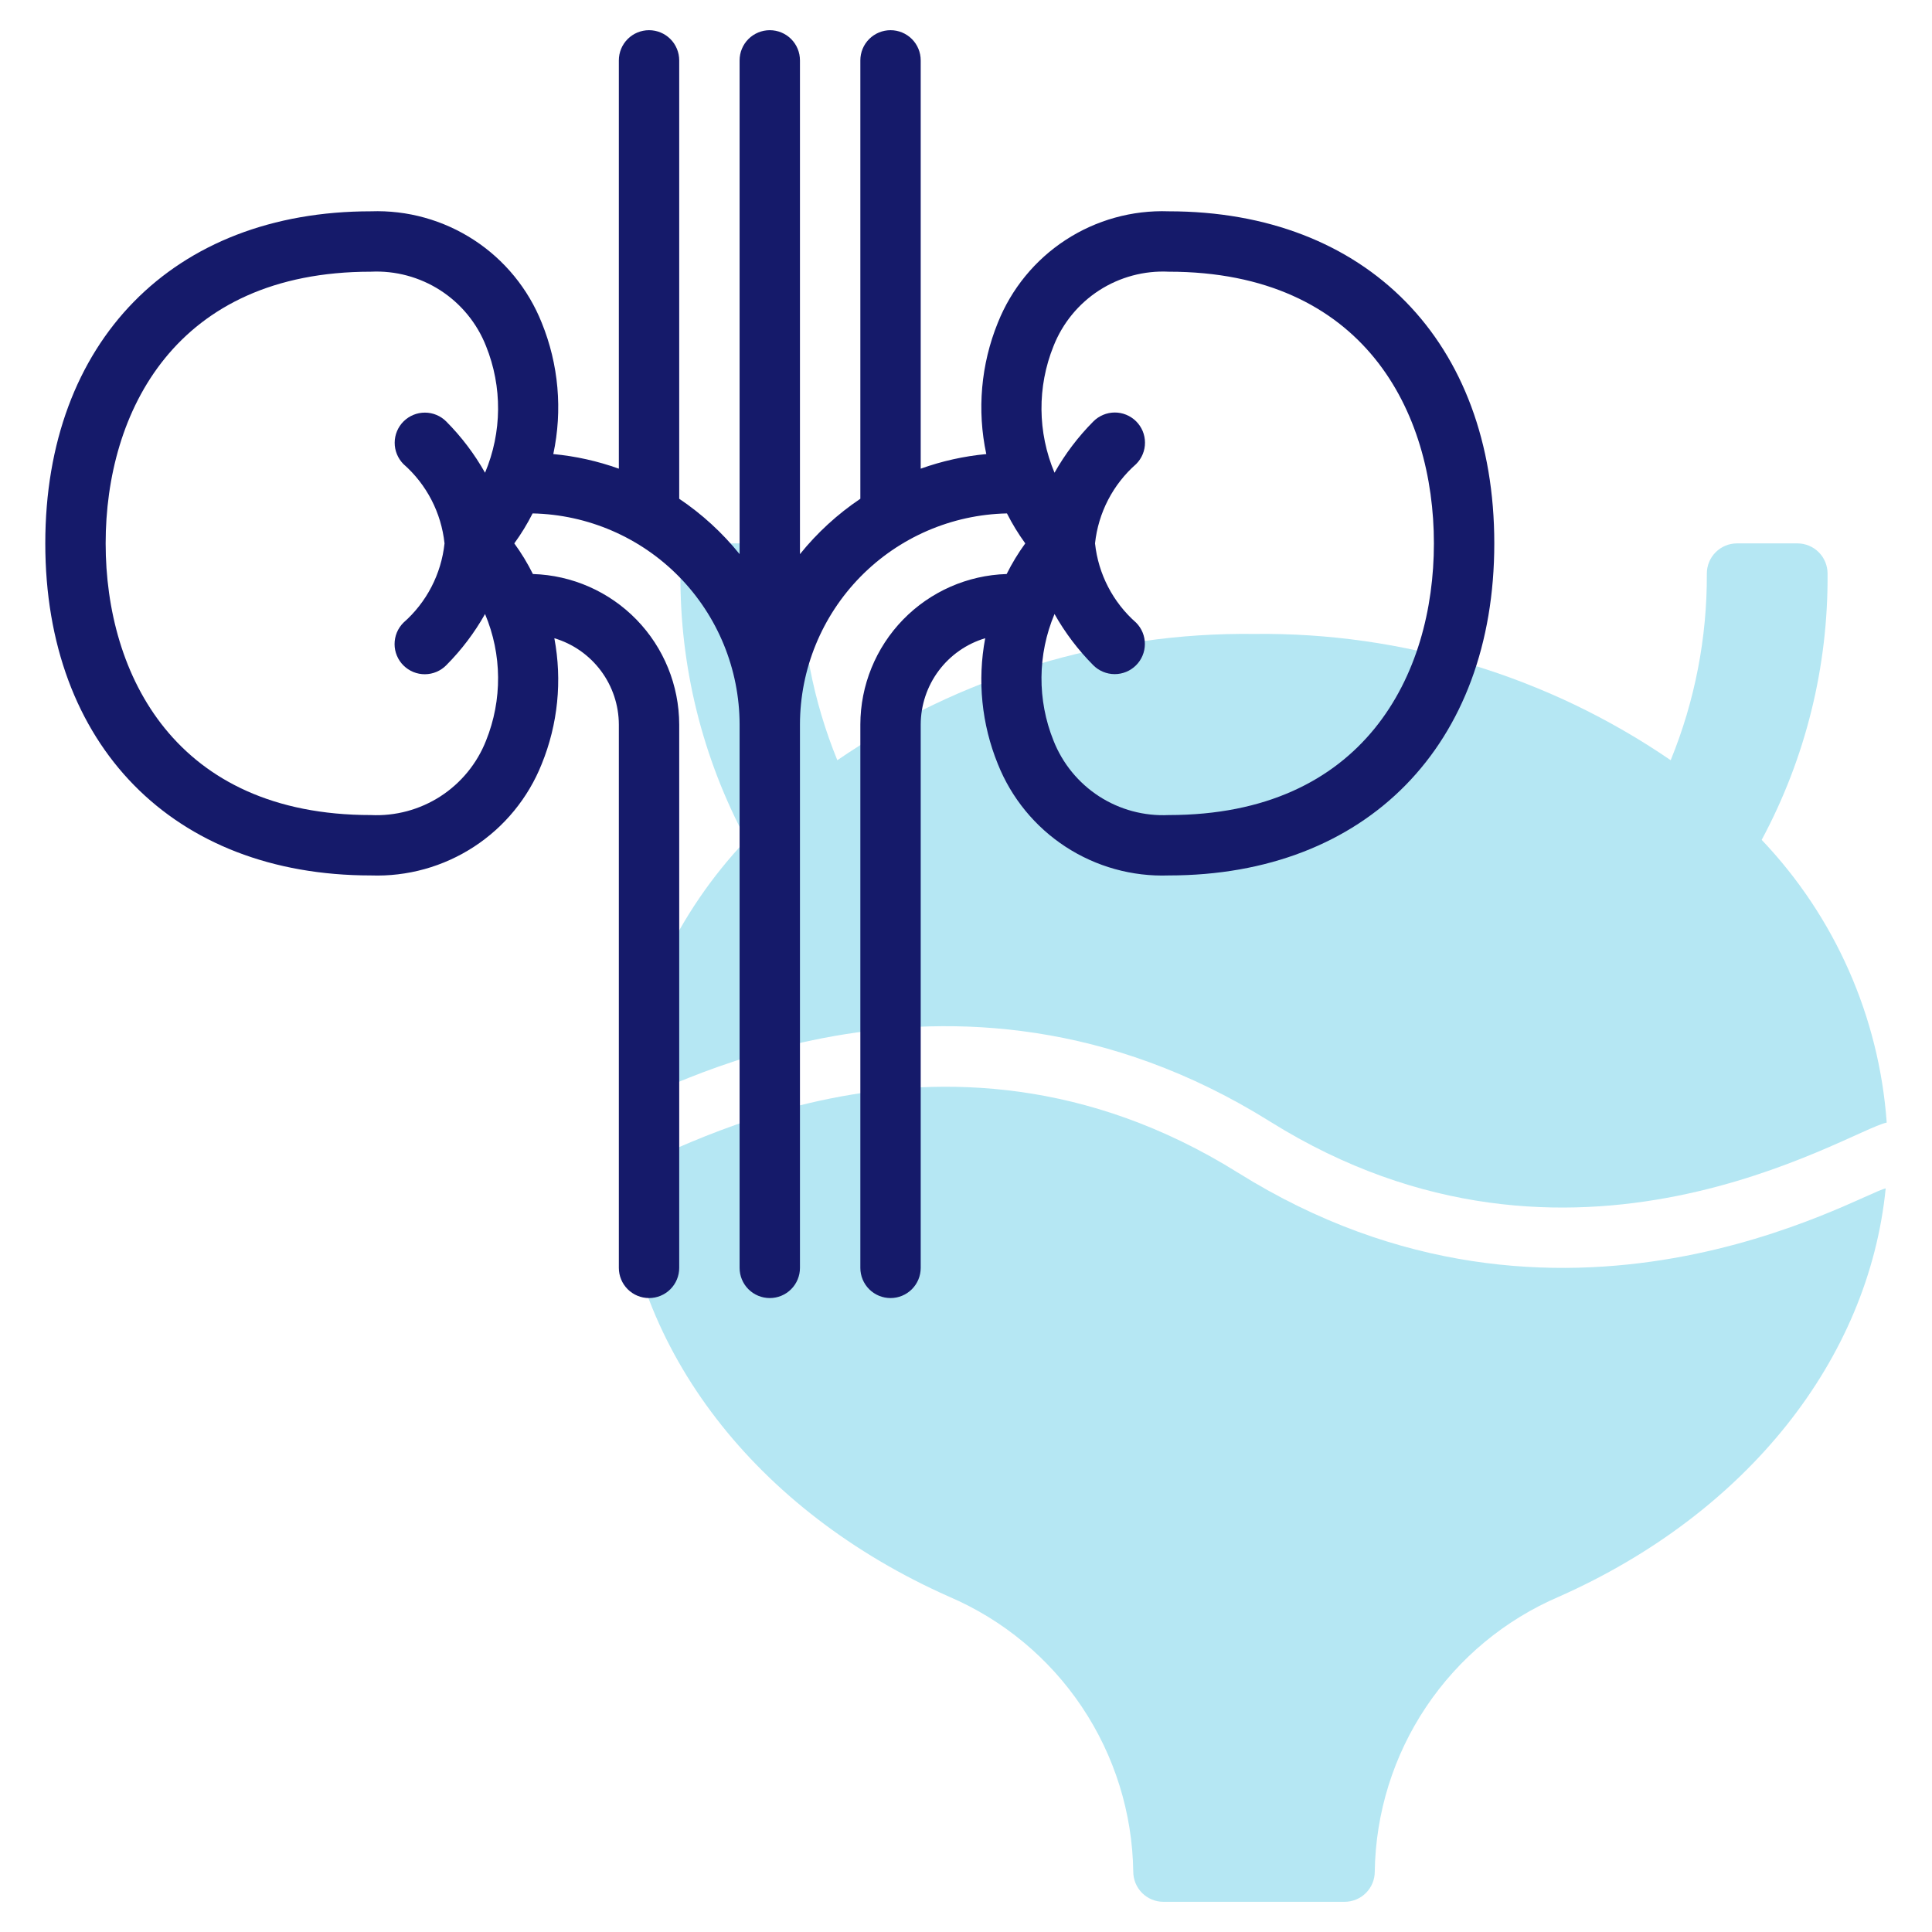
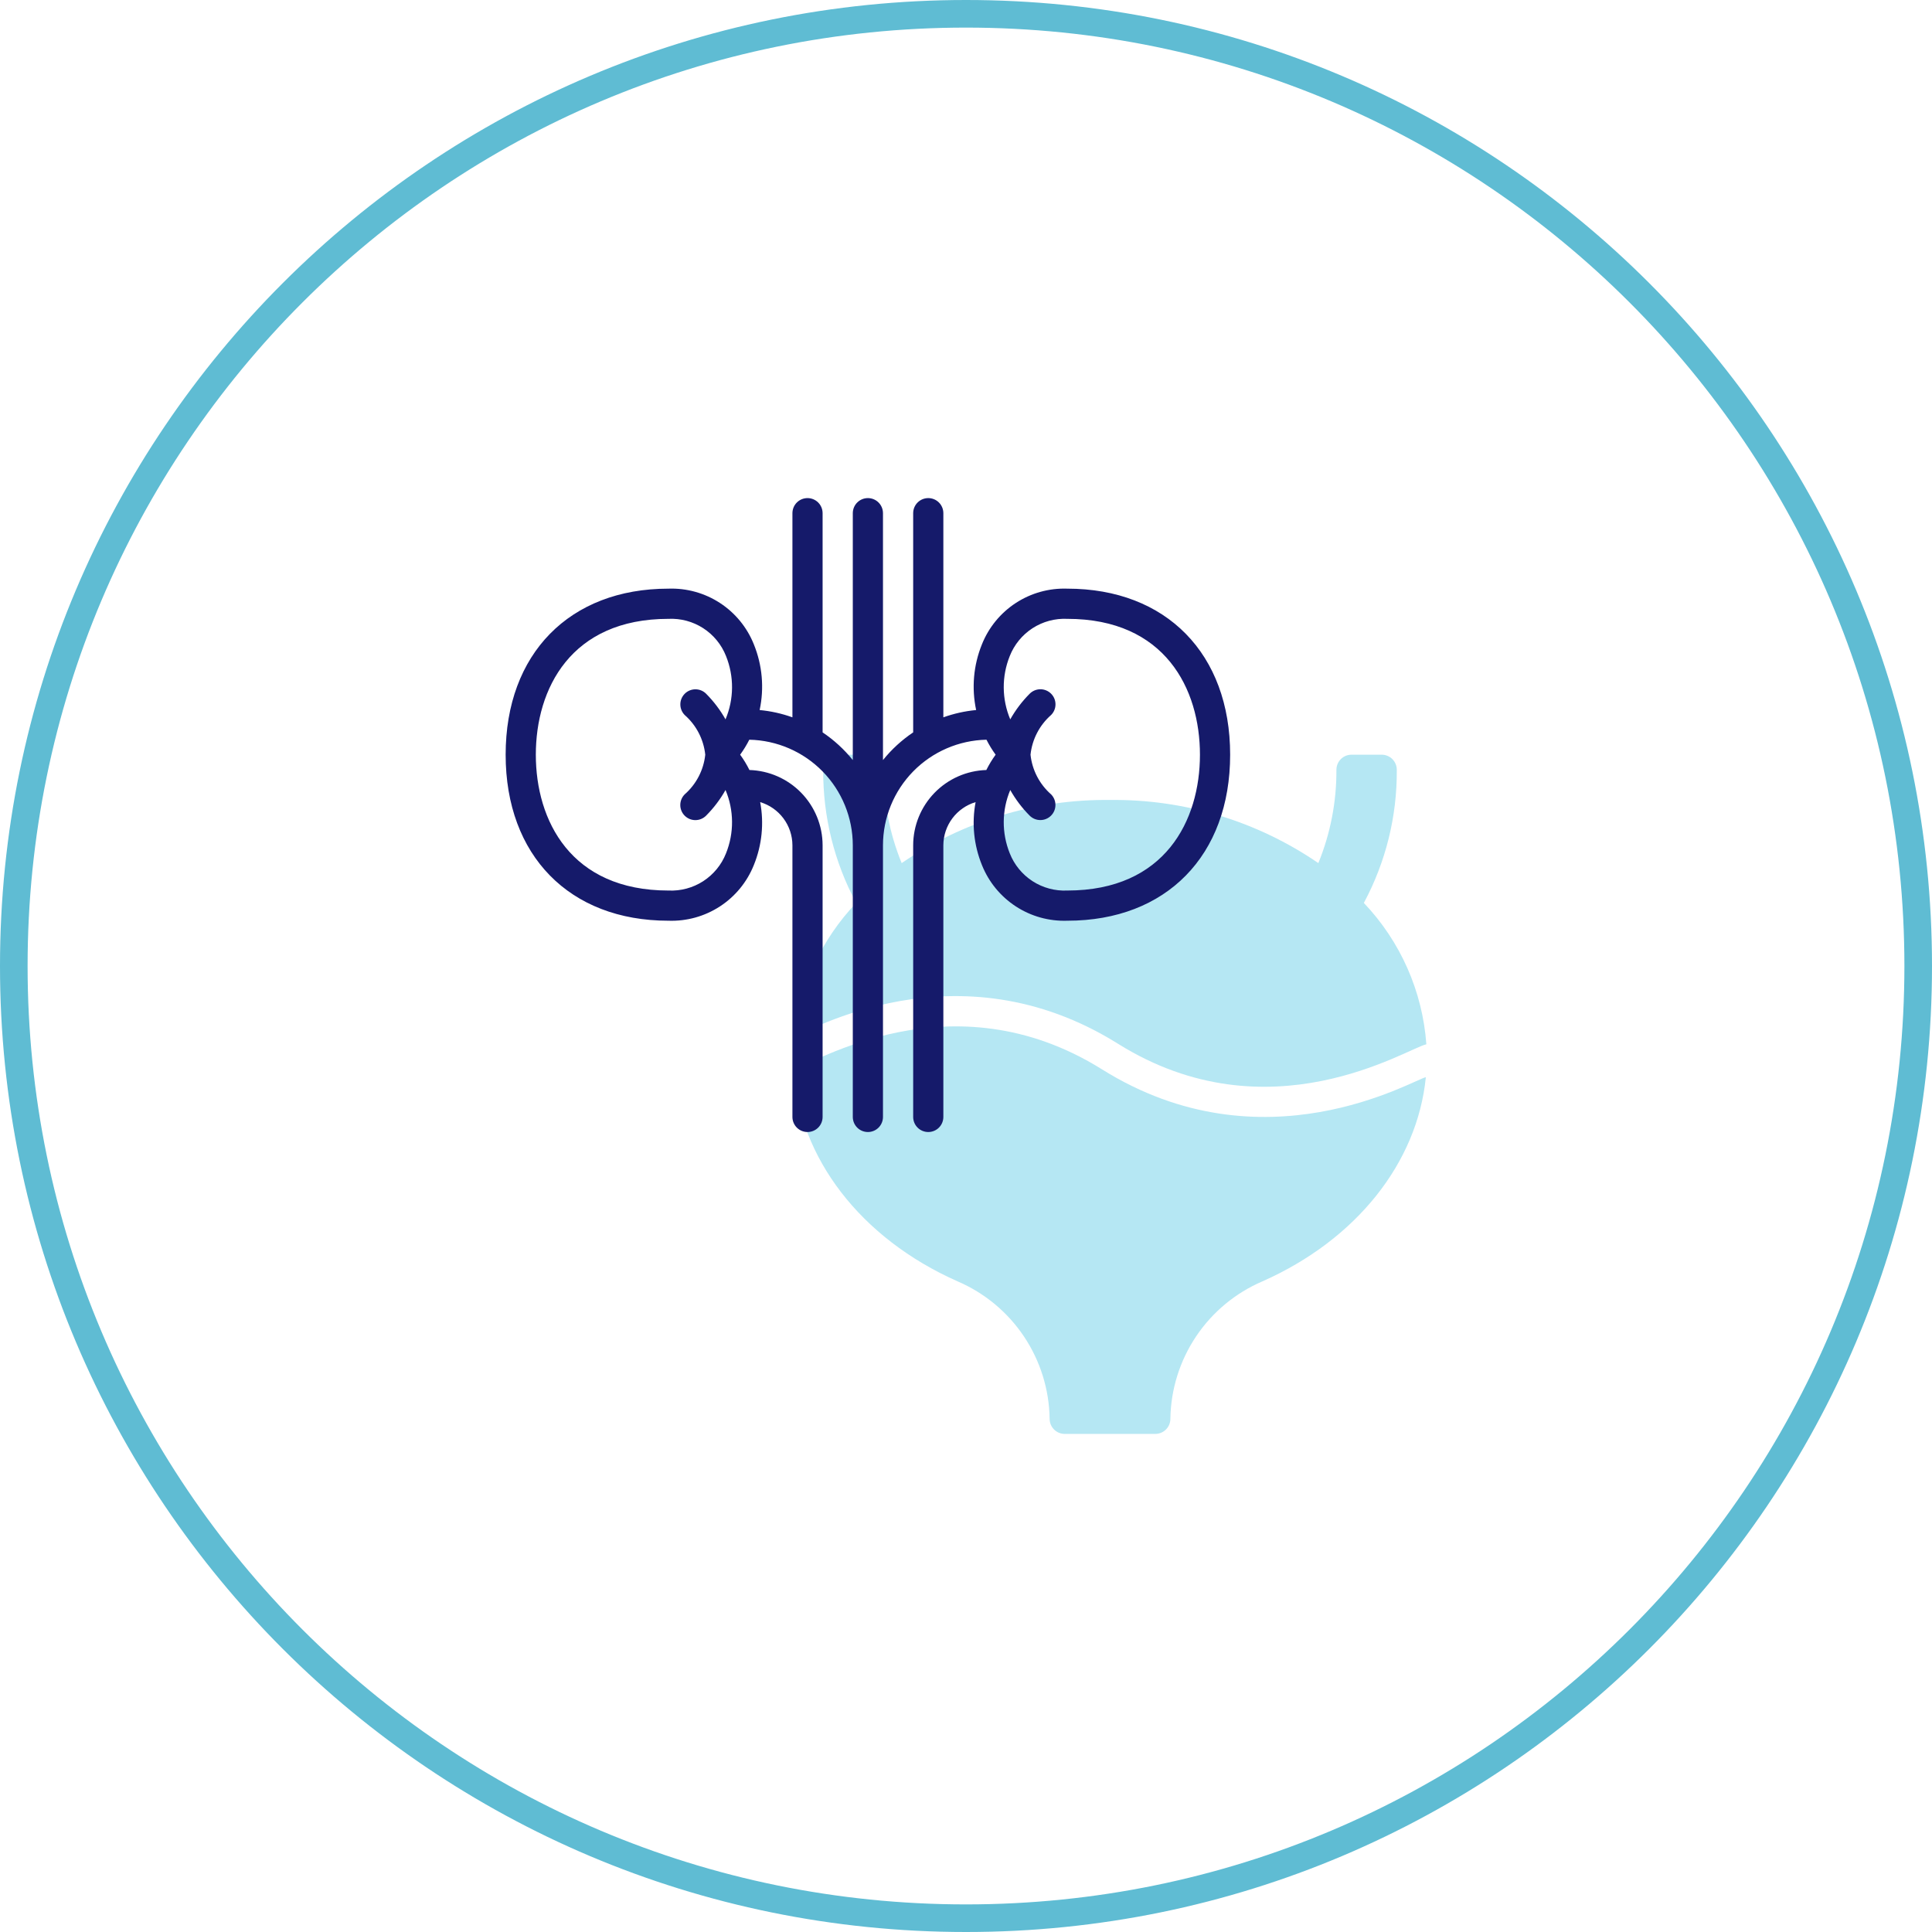
- <svg xmlns="http://www.w3.org/2000/svg" width="70" height="70" viewBox="0 0 70 70" fill="none">
-   <path d="M22.541 40.07C23.473 39.891 34.288 33.305 46.015 40.635C56.965 47.478 66.965 40.963 68.359 40.673C68.083 36.837 66.481 33.215 63.829 30.43C65.421 27.465 66.242 24.147 66.216 20.781C66.216 20.491 66.101 20.213 65.896 20.008C65.691 19.803 65.413 19.688 65.123 19.688H62.935C62.645 19.688 62.367 19.803 62.162 20.008C61.957 20.213 61.842 20.491 61.842 20.781C61.854 23.1 61.409 25.398 60.532 27.544C56.091 24.501 50.818 22.904 45.435 22.969C40.052 22.904 34.78 24.501 30.338 27.544C29.461 25.398 29.016 23.1 29.029 20.781C29.029 20.491 28.914 20.213 28.709 20.008C28.503 19.803 28.225 19.688 27.935 19.688H25.748C25.458 19.688 25.179 19.803 24.974 20.008C24.769 20.213 24.654 20.491 24.654 20.781C24.628 24.147 25.449 27.465 27.042 30.43C24.532 33.067 22.952 36.452 22.541 40.07Z" fill="#B5E7F3" />
-   <path d="M44.856 42.49C33.903 35.649 23.892 42.166 22.504 42.455C22.886 48.891 27.358 54.733 34.388 57.851C36.344 58.689 38.015 60.076 39.199 61.844C40.383 63.612 41.03 65.685 41.06 67.812C41.06 67.956 41.089 68.098 41.143 68.231C41.198 68.364 41.279 68.484 41.38 68.586C41.482 68.688 41.603 68.768 41.735 68.823C41.868 68.878 42.01 68.906 42.154 68.906H48.717C48.86 68.906 49.002 68.878 49.135 68.823C49.268 68.768 49.388 68.688 49.49 68.586C49.592 68.484 49.672 68.364 49.727 68.231C49.782 68.098 49.81 67.956 49.81 67.812C49.841 65.685 50.487 63.612 51.671 61.844C52.855 60.076 54.527 58.689 56.483 57.851C63.292 54.831 67.705 49.255 68.322 43.058C67.411 43.236 56.56 49.805 44.856 42.49Z" fill="#B5E7F3" />
-   <path d="M42.344 7.656C41.022 7.609 39.718 7.972 38.61 8.694C37.502 9.416 36.644 10.464 36.154 11.692C35.541 13.201 35.395 14.859 35.735 16.452C34.924 16.528 34.126 16.706 33.359 16.981V2.188C33.359 1.897 33.244 1.619 33.039 1.414C32.834 1.209 32.556 1.094 32.266 1.094C31.976 1.094 31.697 1.209 31.492 1.414C31.287 1.619 31.172 1.897 31.172 2.188V18.071C30.346 18.626 29.609 19.302 28.984 20.077V2.188C28.984 1.897 28.869 1.619 28.664 1.414C28.459 1.209 28.181 1.094 27.891 1.094C27.601 1.094 27.322 1.209 27.117 1.414C26.912 1.619 26.797 1.897 26.797 2.188V20.077C26.172 19.302 25.435 18.626 24.609 18.071V2.188C24.609 1.897 24.494 1.619 24.289 1.414C24.084 1.209 23.806 1.094 23.516 1.094C23.226 1.094 22.947 1.209 22.742 1.414C22.537 1.619 22.422 1.897 22.422 2.188V16.981C21.655 16.706 20.857 16.528 20.047 16.452C20.387 14.859 20.241 13.201 19.627 11.692C19.137 10.464 18.279 9.416 17.171 8.694C16.063 7.972 14.759 7.609 13.437 7.656C6.271 7.656 1.641 12.379 1.641 19.688C1.641 26.996 6.271 31.719 13.437 31.719C14.759 31.766 16.063 31.403 17.171 30.681C18.279 29.959 19.137 28.911 19.627 27.683C20.215 26.239 20.374 24.656 20.085 23.124C20.758 23.325 21.349 23.738 21.77 24.301C22.191 24.864 22.419 25.547 22.422 26.25V45.938C22.422 46.228 22.537 46.506 22.742 46.711C22.947 46.916 23.226 47.031 23.516 47.031C23.806 47.031 24.084 46.916 24.289 46.711C24.494 46.506 24.609 46.228 24.609 45.938V26.25C24.606 24.831 24.051 23.469 23.062 22.451C22.073 21.434 20.727 20.841 19.308 20.798C19.115 20.41 18.89 20.038 18.634 19.688C18.884 19.344 19.106 18.981 19.297 18.602C21.298 18.644 23.204 19.468 24.606 20.897C26.008 22.327 26.794 24.248 26.797 26.25V45.938C26.797 46.228 26.912 46.506 27.117 46.711C27.322 46.916 27.601 47.031 27.891 47.031C28.181 47.031 28.459 46.916 28.664 46.711C28.869 46.506 28.984 46.228 28.984 45.938V26.25C28.987 24.248 29.774 22.327 31.175 20.897C32.577 19.468 34.483 18.644 36.484 18.602C36.675 18.981 36.897 19.344 37.147 19.688C36.892 20.038 36.666 20.41 36.473 20.798C35.054 20.841 33.708 21.434 32.719 22.451C31.73 23.469 31.175 24.831 31.172 26.25V45.938C31.172 46.228 31.287 46.506 31.492 46.711C31.697 46.916 31.976 47.031 32.266 47.031C32.556 47.031 32.834 46.916 33.039 46.711C33.244 46.506 33.359 46.228 33.359 45.938V26.25C33.362 25.547 33.59 24.864 34.011 24.301C34.432 23.738 35.023 23.325 35.696 23.124C35.407 24.656 35.566 26.239 36.154 27.683C36.644 28.911 37.502 29.959 38.61 30.681C39.718 31.403 41.022 31.766 42.344 31.719C49.51 31.719 54.141 26.996 54.141 19.688C54.141 12.379 49.51 7.656 42.344 7.656ZM17.61 26.835C17.284 27.664 16.705 28.37 15.957 28.854C15.208 29.337 14.327 29.574 13.437 29.531C6.353 29.531 3.828 24.447 3.828 19.688C3.828 14.928 6.353 9.844 13.437 9.844C14.327 9.801 15.208 10.038 15.957 10.521C16.705 11.005 17.284 11.711 17.61 12.54C18.204 14.014 18.191 15.663 17.574 17.128C17.191 16.449 16.718 15.824 16.168 15.271C15.964 15.066 15.686 14.95 15.397 14.95C15.107 14.949 14.829 15.063 14.623 15.267C14.418 15.471 14.301 15.748 14.3 16.038C14.298 16.327 14.412 16.605 14.615 16.812C15.456 17.549 15.988 18.576 16.106 19.688C15.988 20.799 15.456 21.826 14.615 22.563C14.514 22.665 14.433 22.786 14.378 22.919C14.324 23.052 14.296 23.195 14.296 23.339C14.296 23.482 14.325 23.625 14.381 23.758C14.436 23.89 14.517 24.011 14.62 24.112C14.722 24.213 14.843 24.293 14.976 24.348C15.109 24.402 15.252 24.43 15.396 24.429C15.539 24.428 15.682 24.399 15.814 24.343C15.947 24.287 16.067 24.206 16.168 24.104C16.718 23.551 17.192 22.926 17.574 22.247C18.192 23.712 18.204 25.361 17.61 26.835ZM42.344 29.531C41.454 29.574 40.573 29.337 39.824 28.854C39.076 28.37 38.498 27.664 38.171 26.835C37.577 25.361 37.59 23.712 38.207 22.247C38.59 22.926 39.063 23.551 39.613 24.104C39.818 24.309 40.095 24.424 40.385 24.425C40.674 24.426 40.952 24.312 41.158 24.108C41.364 23.904 41.48 23.627 41.481 23.337C41.483 23.048 41.37 22.77 41.166 22.563C40.326 21.826 39.793 20.799 39.675 19.688C39.793 18.576 40.326 17.549 41.166 16.812C41.268 16.71 41.348 16.589 41.403 16.456C41.458 16.323 41.486 16.18 41.485 16.036C41.485 15.893 41.456 15.75 41.401 15.617C41.345 15.485 41.264 15.364 41.162 15.263C41.06 15.162 40.938 15.082 40.805 15.027C40.672 14.973 40.53 14.945 40.386 14.946C40.242 14.947 40.1 14.976 39.967 15.032C39.834 15.088 39.714 15.169 39.613 15.271C39.063 15.824 38.59 16.449 38.207 17.128C37.59 15.663 37.577 14.014 38.171 12.54C38.498 11.711 39.076 11.005 39.824 10.521C40.573 10.038 41.454 9.801 42.344 9.844C49.429 9.844 51.953 14.928 51.953 19.688C51.953 24.447 49.429 29.531 42.344 29.531Z" fill="#151A6A" />
+ <svg xmlns="http://www.w3.org/2000/svg" id="Capa_1" x="0px" y="0px" viewBox="0 0 140 140">
+   <style type="text/css">
+ .st0{fill:none;stroke:#5FBCD3;stroke-width:2;}
+ .st1{fill:#B5E7F3;}
+ .st2{fill:#151A6A;}
+ </style>
+   <circle class="st0" cx="70" cy="70" r="69" />
+   <g transform="translate(35,35) scale(1)">
+     <svg width="70" height="70" viewBox="0 0 70 70" fill="none">
+       <path d="M22.541 40.07C23.473 39.891 34.288 33.305 46.015 40.635C56.965 47.478 66.965 40.963 68.359 40.673C68.083 36.837 66.481 33.215 63.829 30.43C65.421 27.465 66.242 24.147 66.216 20.781C66.216 20.491 66.101 20.213 65.896 20.008C65.691 19.803 65.413 19.688 65.123 19.688H62.935C62.645 19.688 62.367 19.803 62.162 20.008C61.957 20.213 61.842 20.491 61.842 20.781C61.854 23.1 61.409 25.398 60.532 27.544C56.091 24.501 50.818 22.904 45.435 22.969C40.052 22.904 34.78 24.501 30.338 27.544C29.461 25.398 29.016 23.1 29.029 20.781C29.029 20.491 28.914 20.213 28.709 20.008C28.503 19.803 28.225 19.688 27.935 19.688H25.748C25.458 19.688 25.179 19.803 24.974 20.008C24.769 20.213 24.654 20.491 24.654 20.781C24.628 24.147 25.449 27.465 27.042 30.43C24.532 33.067 22.952 36.452 22.541 40.07Z" fill="#B5E7F3" />
+       <path d="M44.856 42.49C33.903 35.649 23.892 42.166 22.504 42.455C22.886 48.891 27.358 54.733 34.388 57.851C36.344 58.689 38.015 60.076 39.199 61.844C40.383 63.612 41.03 65.685 41.06 67.812C41.06 67.956 41.089 68.098 41.143 68.231C41.198 68.364 41.279 68.484 41.38 68.586C41.482 68.688 41.603 68.768 41.735 68.823C41.868 68.878 42.01 68.906 42.154 68.906H48.717C48.86 68.906 49.002 68.878 49.135 68.823C49.268 68.768 49.388 68.688 49.49 68.586C49.592 68.484 49.672 68.364 49.727 68.231C49.782 68.098 49.81 67.956 49.81 67.812C49.841 65.685 50.487 63.612 51.671 61.844C52.855 60.076 54.527 58.689 56.483 57.851C63.292 54.831 67.705 49.255 68.322 43.058C67.411 43.236 56.56 49.805 44.856 42.49Z" fill="#B5E7F3" />
+       <path d="M42.344 7.656C41.022 7.609 39.718 7.972 38.61 8.694C37.502 9.416 36.644 10.464 36.154 11.692C35.541 13.201 35.395 14.859 35.735 16.452C34.924 16.528 34.126 16.706 33.359 16.981V2.188C33.359 1.897 33.244 1.619 33.039 1.414C32.834 1.209 32.556 1.094 32.266 1.094C31.976 1.094 31.697 1.209 31.492 1.414C31.287 1.619 31.172 1.897 31.172 2.188V18.071C30.346 18.626 29.609 19.302 28.984 20.077V2.188C28.984 1.897 28.869 1.619 28.664 1.414C28.459 1.209 28.181 1.094 27.891 1.094C27.601 1.094 27.322 1.209 27.117 1.414C26.912 1.619 26.797 1.897 26.797 2.188V20.077C26.172 19.302 25.435 18.626 24.609 18.071V2.188C24.609 1.897 24.494 1.619 24.289 1.414C24.084 1.209 23.806 1.094 23.516 1.094C23.226 1.094 22.947 1.209 22.742 1.414C22.537 1.619 22.422 1.897 22.422 2.188V16.981C21.655 16.706 20.857 16.528 20.047 16.452C20.387 14.859 20.241 13.201 19.627 11.692C19.137 10.464 18.279 9.416 17.171 8.694C16.063 7.972 14.759 7.609 13.437 7.656C6.271 7.656 1.641 12.379 1.641 19.688C1.641 26.996 6.271 31.719 13.437 31.719C14.759 31.766 16.063 31.403 17.171 30.681C18.279 29.959 19.137 28.911 19.627 27.683C20.215 26.239 20.374 24.656 20.085 23.124C20.758 23.325 21.349 23.738 21.77 24.301C22.191 24.864 22.419 25.547 22.422 26.25V45.938C22.422 46.228 22.537 46.506 22.742 46.711C22.947 46.916 23.226 47.031 23.516 47.031C23.806 47.031 24.084 46.916 24.289 46.711C24.494 46.506 24.609 46.228 24.609 45.938V26.25C24.606 24.831 24.051 23.469 23.062 22.451C22.073 21.434 20.727 20.841 19.308 20.798C19.115 20.41 18.89 20.038 18.634 19.688C18.884 19.344 19.106 18.981 19.297 18.602C21.298 18.644 23.204 19.468 24.606 20.897C26.008 22.327 26.794 24.248 26.797 26.25V45.938C26.797 46.228 26.912 46.506 27.117 46.711C27.322 46.916 27.601 47.031 27.891 47.031C28.181 47.031 28.459 46.916 28.664 46.711C28.869 46.506 28.984 46.228 28.984 45.938V26.25C28.987 24.248 29.774 22.327 31.175 20.897C32.577 19.468 34.483 18.644 36.484 18.602C36.675 18.981 36.897 19.344 37.147 19.688C36.892 20.038 36.666 20.41 36.473 20.798C35.054 20.841 33.708 21.434 32.719 22.451C31.73 23.469 31.175 24.831 31.172 26.25V45.938C31.172 46.228 31.287 46.506 31.492 46.711C31.697 46.916 31.976 47.031 32.266 47.031C32.556 47.031 32.834 46.916 33.039 46.711C33.244 46.506 33.359 46.228 33.359 45.938V26.25C33.362 25.547 33.59 24.864 34.011 24.301C34.432 23.738 35.023 23.325 35.696 23.124C35.407 24.656 35.566 26.239 36.154 27.683C36.644 28.911 37.502 29.959 38.61 30.681C39.718 31.403 41.022 31.766 42.344 31.719C49.51 31.719 54.141 26.996 54.141 19.688C54.141 12.379 49.51 7.656 42.344 7.656ZM17.61 26.835C17.284 27.664 16.705 28.37 15.957 28.854C15.208 29.337 14.327 29.574 13.437 29.531C6.353 29.531 3.828 24.447 3.828 19.688C3.828 14.928 6.353 9.844 13.437 9.844C14.327 9.801 15.208 10.038 15.957 10.521C16.705 11.005 17.284 11.711 17.61 12.54C18.204 14.014 18.191 15.663 17.574 17.128C17.191 16.449 16.718 15.824 16.168 15.271C15.964 15.066 15.686 14.95 15.397 14.95C15.107 14.949 14.829 15.063 14.623 15.267C14.418 15.471 14.301 15.748 14.3 16.038C14.298 16.327 14.412 16.605 14.615 16.812C15.456 17.549 15.988 18.576 16.106 19.688C15.988 20.799 15.456 21.826 14.615 22.563C14.514 22.665 14.433 22.786 14.378 22.919C14.324 23.052 14.296 23.195 14.296 23.339C14.296 23.482 14.325 23.625 14.381 23.758C14.436 23.89 14.517 24.011 14.62 24.112C14.722 24.213 14.843 24.293 14.976 24.348C15.109 24.402 15.252 24.43 15.396 24.429C15.539 24.428 15.682 24.399 15.814 24.343C15.947 24.287 16.067 24.206 16.168 24.104C16.718 23.551 17.192 22.926 17.574 22.247C18.192 23.712 18.204 25.361 17.61 26.835ZM42.344 29.531C41.454 29.574 40.573 29.337 39.824 28.854C39.076 28.37 38.498 27.664 38.171 26.835C37.577 25.361 37.59 23.712 38.207 22.247C38.59 22.926 39.063 23.551 39.613 24.104C39.818 24.309 40.095 24.424 40.385 24.425C40.674 24.426 40.952 24.312 41.158 24.108C41.364 23.904 41.48 23.627 41.481 23.337C41.483 23.048 41.37 22.77 41.166 22.563C40.326 21.826 39.793 20.799 39.675 19.688C39.793 18.576 40.326 17.549 41.166 16.812C41.268 16.71 41.348 16.589 41.403 16.456C41.458 16.323 41.486 16.18 41.485 16.036C41.485 15.893 41.456 15.75 41.401 15.617C41.345 15.485 41.264 15.364 41.162 15.263C41.06 15.162 40.938 15.082 40.805 15.027C40.672 14.973 40.53 14.945 40.386 14.946C40.242 14.947 40.1 14.976 39.967 15.032C39.834 15.088 39.714 15.169 39.613 15.271C39.063 15.824 38.59 16.449 38.207 17.128C37.59 15.663 37.577 14.014 38.171 12.54C38.498 11.711 39.076 11.005 39.824 10.521C40.573 10.038 41.454 9.801 42.344 9.844C49.429 9.844 51.953 14.928 51.953 19.688C51.953 24.447 49.429 29.531 42.344 29.531Z" fill="#151A6A" />
+     </svg>
+   </g>
</svg>
